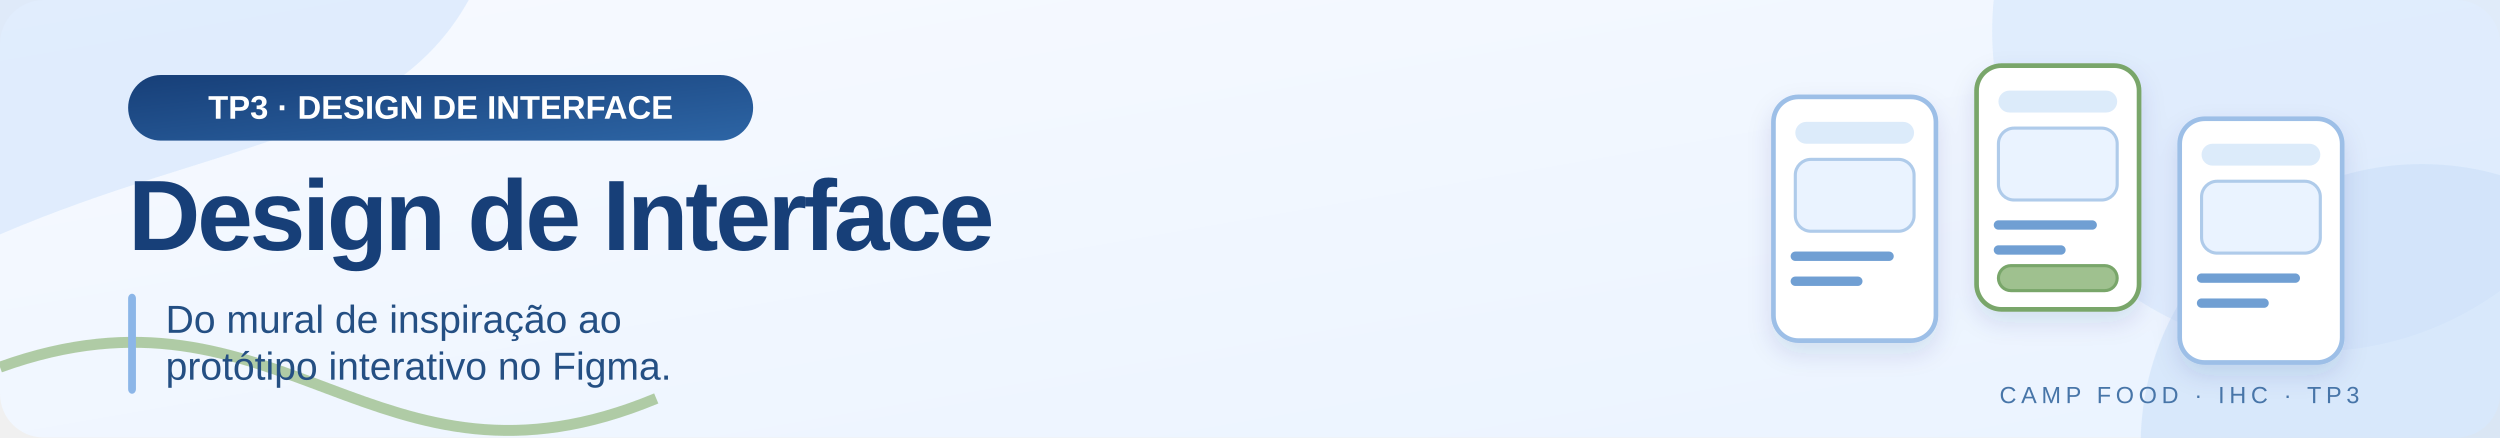
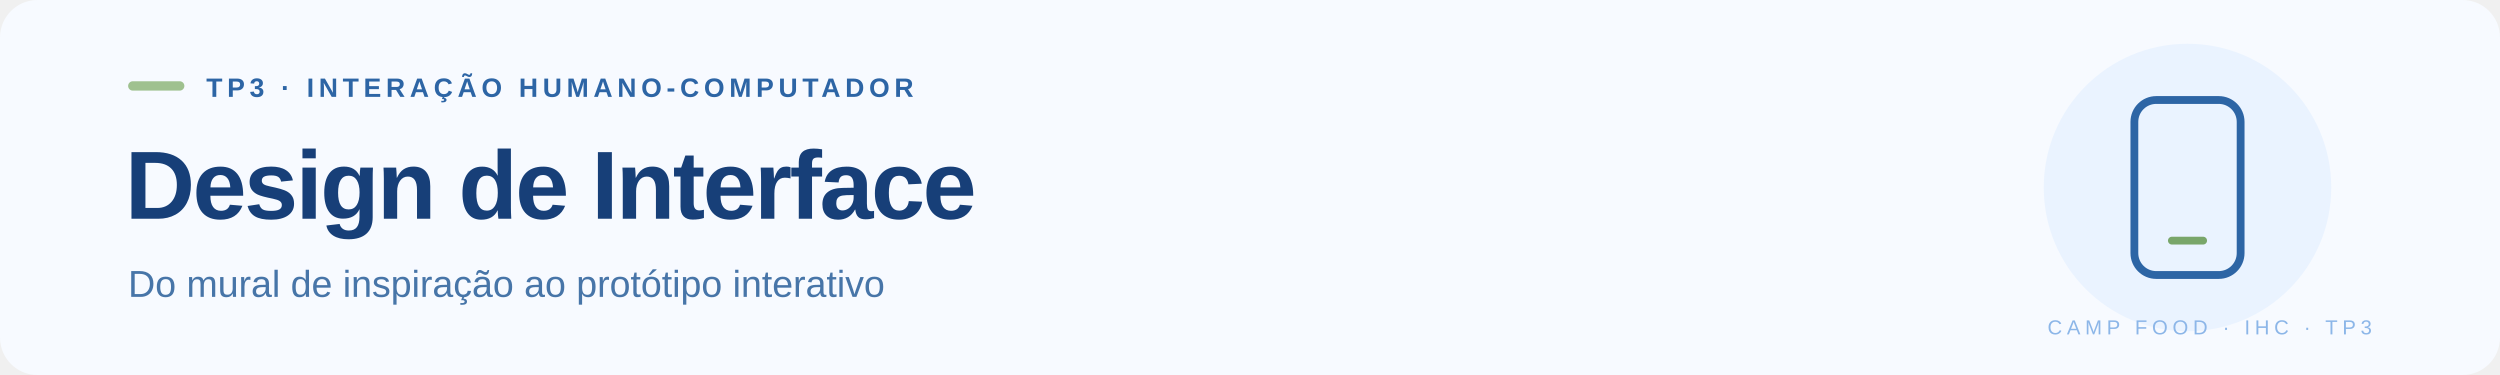
- <svg xmlns="http://www.w3.org/2000/svg" width="1600" height="280" viewBox="0 0 1600 280" role="img" aria-label="Banner — TP3 Design de Interface">
-   <defs>
-     <linearGradient id="bg" x1="0" y1="0" x2="1" y2="1">
-       <stop stop-color="#F7FAFF" />
-       <stop offset="1" stop-color="#EAF3FF" />
-     </linearGradient>
-     <linearGradient id="blue" x1="0" y1="0" x2="1" y2="1">
-       <stop stop-color="#173F78" />
-       <stop offset="1" stop-color="#2D65A5" />
-     </linearGradient>
-     <filter id="shadow" x="-20%" y="-20%" width="140%" height="140%">
-       <feDropShadow dx="0" dy="7" stdDeviation="8" flood-color="#173F78" flood-opacity=".12" />
-     </filter>
-   </defs>
-   <rect width="1600" height="280" rx="28" fill="url(#bg)" />
-   <circle cx="1480" cy="20" r="205" fill="#D9E9FC" opacity=".72" />
-   <circle cx="1550" cy="285" r="180" fill="#C9DFF8" opacity=".55" />
-   <path d="M0 235 C180 170 240 330 420 255" fill="none" stroke="#9FC18F" stroke-width="7" opacity=".8" />
-   <path d="M0 0 H300 C250 90 140 90 0 150Z" fill="#D8E8FC" opacity=".72" />
-   <rect x="82" y="48" width="400" height="42" rx="21" fill="url(#blue)" />
-   <text x="282" y="76" font-family="Arial,sans-serif" font-size="21" font-weight="700" fill="#FFFFFF" text-anchor="middle">TP3 · DESIGN DE INTERFACE</text>
-   <text x="82" y="160" font-family="Arial,sans-serif" font-size="64" font-weight="750" letter-spacing="-2" fill="#173F78">Design de Interface</text>
-   <rect x="82" y="188" width="5" height="64" rx="3" fill="#8CB6E8" />
-   <text x="106" y="213" font-family="Arial,sans-serif" font-size="25" fill="#244F83">Do mural de inspiração ao</text>
-   <text x="106" y="243" font-family="Arial,sans-serif" font-size="25" fill="#244F83">protótipo interativo no Figma.</text>
-   <g filter="url(#shadow)">
-     <rect x="1135" y="62" width="104" height="156" rx="16" fill="#FFFFFF" stroke="#9DBFE7" stroke-width="3" />
-     <rect x="1149" y="78" width="76" height="14" rx="7" fill="#DCEBFA" />
-     <rect x="1149" y="102" width="76" height="46" rx="10" fill="#EAF3FF" stroke="#AFCBEA" stroke-width="2" />
-     <path d="M1149 164 h60 M1149 180 h40" stroke="#6F9FD3" stroke-width="6" stroke-linecap="round" />
-     <rect x="1265" y="42" width="104" height="156" rx="16" fill="#FFFFFF" stroke="#79A66A" stroke-width="3" />
-     <rect x="1279" y="58" width="76" height="14" rx="7" fill="#DCEBFA" />
-     <rect x="1279" y="82" width="76" height="46" rx="10" fill="#EAF3FF" stroke="#AFCBEA" stroke-width="2" />
-     <path d="M1279 144 h60 M1279 160 h40" stroke="#6F9FD3" stroke-width="6" stroke-linecap="round" />
-     <rect x="1279" y="170" width="76" height="16" rx="8" fill="#9FC18F" stroke="#79A66A" stroke-width="2" />
-     <rect x="1395" y="76" width="104" height="156" rx="16" fill="#FFFFFF" stroke="#9DBFE7" stroke-width="3" />
-     <rect x="1409" y="92" width="76" height="14" rx="7" fill="#DCEBFA" />
-     <rect x="1409" y="116" width="76" height="46" rx="10" fill="#EAF3FF" stroke="#AFCBEA" stroke-width="2" />
-     <path d="M1409 178 h60 M1409 194 h40" stroke="#6F9FD3" stroke-width="6" stroke-linecap="round" />
-   </g>
-   <text x="1510" y="258" font-family="Arial,sans-serif" font-size="15" fill="#4775A8" text-anchor="end" letter-spacing="3">CAMP FOOD · IHC · TP3</text>
+ <svg xmlns="http://www.w3.org/2000/svg" width="1600" height="240" viewBox="0 0 1600 240" role="img" aria-label="Banner — Design de Interface">
+   <rect width="1600" height="240" rx="24" fill="#F7FAFF" />
+   <rect x="82" y="52" width="36" height="6" rx="3" fill="#9FC18F" />
+   <text x="132" y="62" font-family="Arial,sans-serif" font-size="17" font-weight="700" letter-spacing="3" fill="#2D65A5">TP3 · INTERAÇÃO HUMANO-COMPUTADOR</text>
+   <text x="80" y="140" font-family="Arial,sans-serif" font-size="62" font-weight="700" letter-spacing="-1.5" fill="#173F78">Design de Interface</text>
+   <text x="82" y="190" font-family="Arial,sans-serif" font-size="24" fill="#4775A8">Do mural de inspiração ao protótipo interativo</text>
+   <circle cx="1400" cy="120" r="92" fill="#EAF3FF" />
+   <rect x="1366" y="64" width="68" height="112" rx="14" fill="none" stroke="#2D65A5" stroke-width="5" stroke-linecap="round" stroke-linejoin="round" />
+   <path d="M1390 154 h20" stroke="#79A66A" stroke-width="5" stroke-linecap="round" />
+   <text x="1518" y="214" font-family="Arial,sans-serif" font-size="13" fill="#8CB6E8" text-anchor="end" letter-spacing="3">CAMP FOOD · IHC · TP3</text>
</svg>
